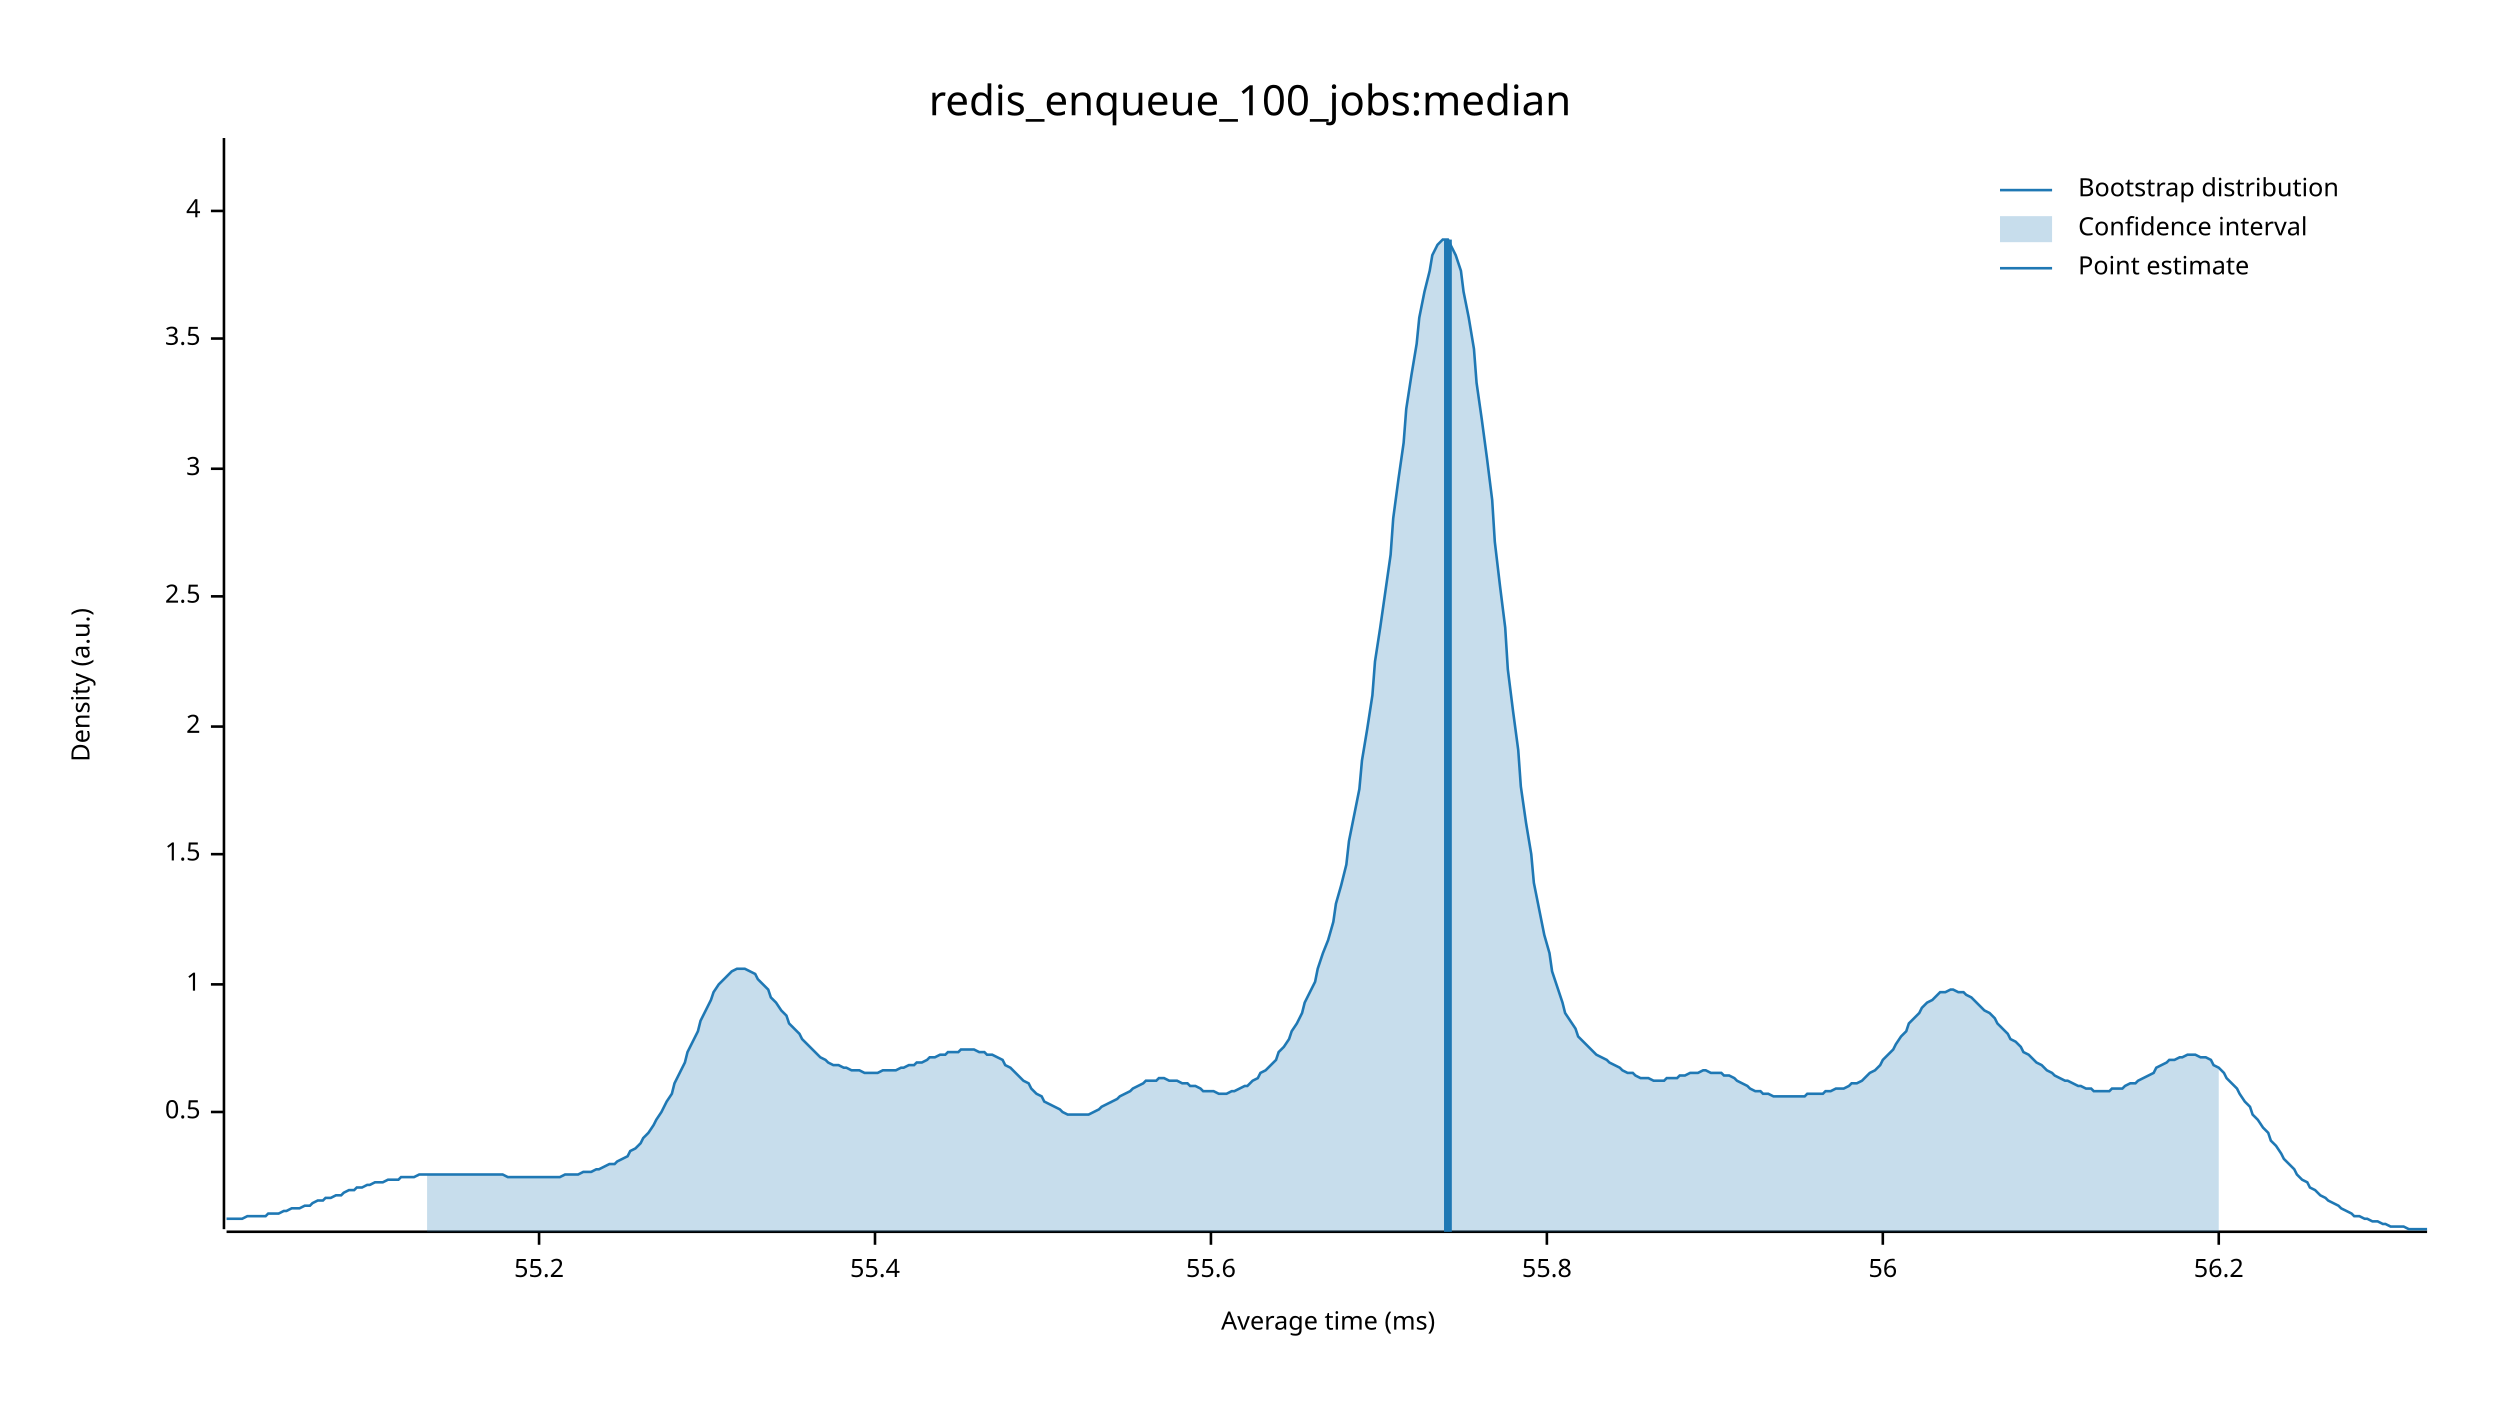
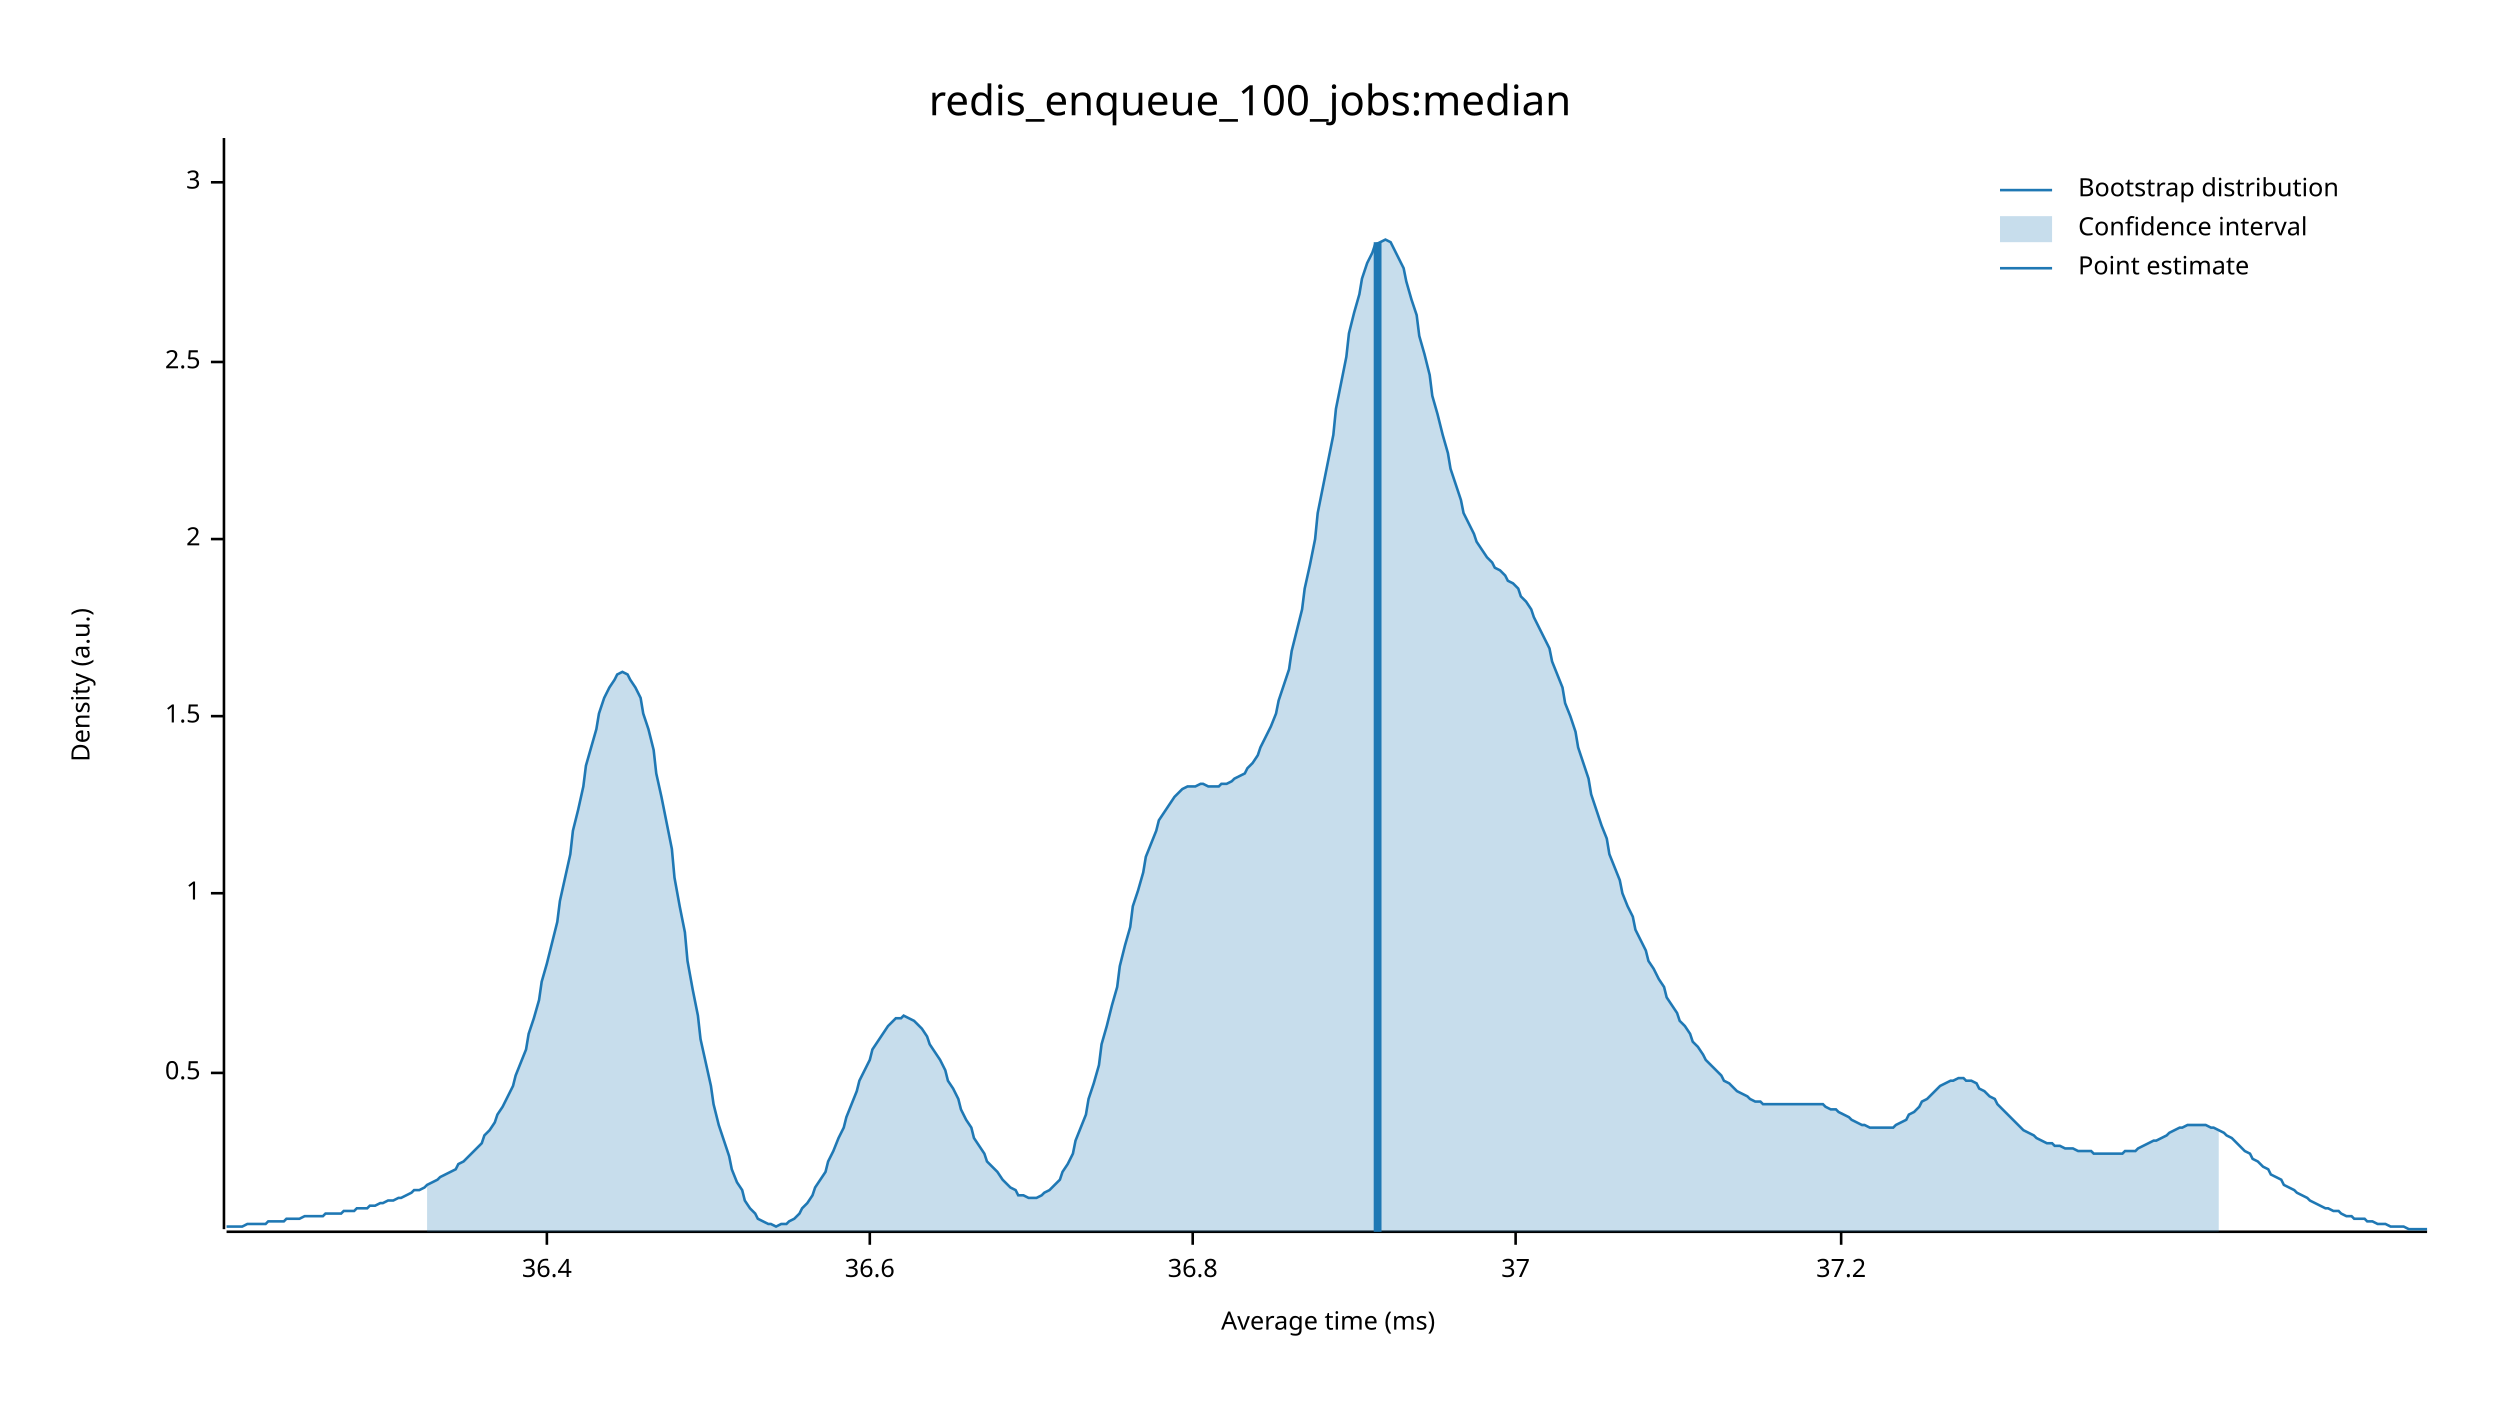
<svg xmlns="http://www.w3.org/2000/svg" width="960" height="540" viewBox="0 0 960 540">
  <text x="480" y="32" dy="0.76em" text-anchor="middle" font-family="sans-serif" font-size="16.129" opacity="1" fill="#000000">
redis_enqueue_100_jobs:median
</text>
  <text x="27" y="263" dy="0.76em" text-anchor="middle" font-family="sans-serif" font-size="9.677" opacity="1" fill="#000000" transform="rotate(270, 27, 263)">
Density (a.u.)
</text>
  <text x="510" y="513" dy="-0.5ex" text-anchor="middle" font-family="sans-serif" font-size="9.677" opacity="1" fill="#000000">
Average time (ms)
</text>
  <polyline fill="none" opacity="1" stroke="#000000" stroke-width="1" points="86,53 86,472 " />
-   <text x="77" y="427" dy="0.5ex" text-anchor="end" font-family="sans-serif" font-size="9.677" opacity="1" fill="#000000">
+   <text x="77" y="412" dy="0.5ex" text-anchor="end" font-family="sans-serif" font-size="9.677" opacity="1" fill="#000000">
0.5
</text>
-   <polyline fill="none" opacity="1" stroke="#000000" stroke-width="1" points="81,427 86,427 " />
-   <text x="77" y="378" dy="0.5ex" text-anchor="end" font-family="sans-serif" font-size="9.677" opacity="1" fill="#000000">
+   <polyline fill="none" opacity="1" stroke="#000000" stroke-width="1" points="81,412 86,412 " />
+   <text x="77" y="343" dy="0.5ex" text-anchor="end" font-family="sans-serif" font-size="9.677" opacity="1" fill="#000000">
1
</text>
-   <polyline fill="none" opacity="1" stroke="#000000" stroke-width="1" points="81,378 86,378 " />
-   <text x="77" y="328" dy="0.5ex" text-anchor="end" font-family="sans-serif" font-size="9.677" opacity="1" fill="#000000">
+   <polyline fill="none" opacity="1" stroke="#000000" stroke-width="1" points="81,343 86,343 " />
+   <text x="77" y="275" dy="0.5ex" text-anchor="end" font-family="sans-serif" font-size="9.677" opacity="1" fill="#000000">
1.5
</text>
-   <polyline fill="none" opacity="1" stroke="#000000" stroke-width="1" points="81,328 86,328 " />
-   <text x="77" y="279" dy="0.5ex" text-anchor="end" font-family="sans-serif" font-size="9.677" opacity="1" fill="#000000">
+   <polyline fill="none" opacity="1" stroke="#000000" stroke-width="1" points="81,275 86,275 " />
+   <text x="77" y="207" dy="0.5ex" text-anchor="end" font-family="sans-serif" font-size="9.677" opacity="1" fill="#000000">
2
</text>
-   <polyline fill="none" opacity="1" stroke="#000000" stroke-width="1" points="81,279 86,279 " />
-   <text x="77" y="229" dy="0.5ex" text-anchor="end" font-family="sans-serif" font-size="9.677" opacity="1" fill="#000000">
+   <polyline fill="none" opacity="1" stroke="#000000" stroke-width="1" points="81,207 86,207 " />
+   <text x="77" y="139" dy="0.5ex" text-anchor="end" font-family="sans-serif" font-size="9.677" opacity="1" fill="#000000">
2.5
</text>
-   <polyline fill="none" opacity="1" stroke="#000000" stroke-width="1" points="81,229 86,229 " />
-   <text x="77" y="180" dy="0.5ex" text-anchor="end" font-family="sans-serif" font-size="9.677" opacity="1" fill="#000000">
+   <polyline fill="none" opacity="1" stroke="#000000" stroke-width="1" points="81,139 86,139 " />
+   <text x="77" y="70" dy="0.5ex" text-anchor="end" font-family="sans-serif" font-size="9.677" opacity="1" fill="#000000">
3
</text>
-   <polyline fill="none" opacity="1" stroke="#000000" stroke-width="1" points="81,180 86,180 " />
-   <text x="77" y="130" dy="0.5ex" text-anchor="end" font-family="sans-serif" font-size="9.677" opacity="1" fill="#000000">
- 3.5
+   <polyline fill="none" opacity="1" stroke="#000000" stroke-width="1" points="81,70 86,70 " />
+   <polyline fill="none" opacity="1" stroke="#000000" stroke-width="1" points="87,473 932,473 " />
+   <text x="210" y="483" dy="0.76em" text-anchor="middle" font-family="sans-serif" font-size="9.677" opacity="1" fill="#000000">
+ 36.4
</text>
-   <polyline fill="none" opacity="1" stroke="#000000" stroke-width="1" points="81,130 86,130 " />
-   <text x="77" y="81" dy="0.5ex" text-anchor="end" font-family="sans-serif" font-size="9.677" opacity="1" fill="#000000">
- 4
+   <polyline fill="none" opacity="1" stroke="#000000" stroke-width="1" points="210,473 210,478 " />
+   <text x="334" y="483" dy="0.76em" text-anchor="middle" font-family="sans-serif" font-size="9.677" opacity="1" fill="#000000">
+ 36.6
</text>
-   <polyline fill="none" opacity="1" stroke="#000000" stroke-width="1" points="81,81 86,81 " />
-   <polyline fill="none" opacity="1" stroke="#000000" stroke-width="1" points="87,473 932,473 " />
-   <text x="207" y="483" dy="0.76em" text-anchor="middle" font-family="sans-serif" font-size="9.677" opacity="1" fill="#000000">
- 55.2
+   <polyline fill="none" opacity="1" stroke="#000000" stroke-width="1" points="334,473 334,478 " />
+   <text x="458" y="483" dy="0.76em" text-anchor="middle" font-family="sans-serif" font-size="9.677" opacity="1" fill="#000000">
+ 36.8
</text>
-   <polyline fill="none" opacity="1" stroke="#000000" stroke-width="1" points="207,473 207,478 " />
-   <text x="336" y="483" dy="0.76em" text-anchor="middle" font-family="sans-serif" font-size="9.677" opacity="1" fill="#000000">
- 55.4
+   <polyline fill="none" opacity="1" stroke="#000000" stroke-width="1" points="458,473 458,478 " />
+   <text x="582" y="483" dy="0.76em" text-anchor="middle" font-family="sans-serif" font-size="9.677" opacity="1" fill="#000000">
+ 37
</text>
-   <polyline fill="none" opacity="1" stroke="#000000" stroke-width="1" points="336,473 336,478 " />
-   <text x="465" y="483" dy="0.76em" text-anchor="middle" font-family="sans-serif" font-size="9.677" opacity="1" fill="#000000">
- 55.6
+   <polyline fill="none" opacity="1" stroke="#000000" stroke-width="1" points="582,473 582,478 " />
+   <text x="707" y="483" dy="0.76em" text-anchor="middle" font-family="sans-serif" font-size="9.677" opacity="1" fill="#000000">
+ 37.2
</text>
-   <polyline fill="none" opacity="1" stroke="#000000" stroke-width="1" points="465,473 465,478 " />
-   <text x="594" y="483" dy="0.76em" text-anchor="middle" font-family="sans-serif" font-size="9.677" opacity="1" fill="#000000">
- 55.8
- </text>
-   <polyline fill="none" opacity="1" stroke="#000000" stroke-width="1" points="594,473 594,478 " />
-   <text x="723" y="483" dy="0.76em" text-anchor="middle" font-family="sans-serif" font-size="9.677" opacity="1" fill="#000000">
- 56
- </text>
-   <polyline fill="none" opacity="1" stroke="#000000" stroke-width="1" points="723,473 723,478 " />
-   <text x="852" y="483" dy="0.76em" text-anchor="middle" font-family="sans-serif" font-size="9.677" opacity="1" fill="#000000">
- 56.2
- </text>
-   <polyline fill="none" opacity="1" stroke="#000000" stroke-width="1" points="852,473 852,478 " />
-   <polyline fill="none" opacity="1" stroke="#1F78B4" stroke-width="1" points="87,468 88,468 90,468 92,468 93,468 95,467 97,467 98,467 100,467 102,467 103,466 105,466 107,466 109,465 110,465 112,464 114,464 115,464 117,463 119,463 120,462 122,461 124,461 125,460 127,460 129,459 131,459 132,458 134,457 136,457 137,456 139,456 141,455 142,455 144,454 146,454 147,454 149,453 151,453 153,453 154,452 156,452 158,452 159,452 161,451 163,451 164,451 166,451 168,451 169,451 171,451 173,451 175,451 176,451 178,451 180,451 181,451 183,451 185,451 186,451 188,451 190,451 191,451 193,451 195,452 197,452 198,452 200,452 202,452 203,452 205,452 207,452 208,452 210,452 212,452 214,452 215,452 217,451 219,451 220,451 222,451 224,450 225,450 227,450 229,449 230,449 232,448 234,447 236,447 237,446 239,445 241,444 242,442 244,441 246,439 247,437 249,435 251,432 252,430 254,427 256,423 258,420 259,416 261,412 263,408 264,404 266,400 268,396 269,392 271,388 273,384 274,381 276,378 278,376 280,374 281,373 283,372 285,372 286,372 288,373 290,374 291,376 293,378 295,380 296,383 298,385 300,388 302,390 303,393 305,395 307,397 308,399 310,401 312,403 313,404 315,406 317,407 318,408 320,409 322,409 324,410 325,410 327,411 329,411 330,411 332,412 334,412 335,412 337,412 339,411 341,411 342,411 344,411 346,410 347,410 349,409 351,409 352,408 354,408 356,407 357,406 359,406 361,405 363,405 364,404 366,404 368,404 369,403 371,403 373,403 374,403 376,404 378,404 379,405 381,405 383,406 385,407 386,409 388,410 390,412 391,413 393,415 395,416 396,418 398,420 400,421 401,423 403,424 405,425 407,426 408,427 410,428 412,428 413,428 415,428 417,428 418,428 420,427 422,426 423,425 425,424 427,423 429,422 430,421 432,420 434,419 435,418 437,417 439,416 440,415 442,415 444,415 445,414 447,414 449,415 451,415 452,415 454,416 456,416 457,417 459,417 461,418 462,419 464,419 466,419 468,420 469,420 471,420 473,419 474,419 476,418 478,417 479,417 481,415 483,414 484,412 486,411 488,409 490,407 491,404 493,402 495,399 496,396 498,393 500,389 501,385 503,381 505,377 506,372 508,366 510,361 512,354 513,347 515,340 517,332 518,323 520,313 522,303 523,292 525,280 527,267 528,254 530,241 532,227 534,213 535,199 537,184 539,170 540,157 542,144 544,132 545,122 547,112 549,104 550,98 552,94 554,92 556,92 557,94 559,98 561,104 562,112 564,122 566,134 567,147 569,161 571,176 573,192 574,208 576,225 578,241 579,257 581,273 583,288 584,302 586,316 588,328 589,339 591,349 593,359 595,366 596,373 598,379 600,385 601,389 603,392 605,395 606,398 608,400 610,402 611,403 613,405 615,406 617,407 618,408 620,409 622,410 623,411 625,412 627,412 628,413 630,414 632,414 633,414 635,415 637,415 639,415 640,414 642,414 644,414 645,413 647,413 649,412 650,412 652,412 654,411 655,411 657,412 659,412 661,412 662,413 664,413 666,414 667,415 669,416 671,417 672,418 674,419 676,419 677,420 679,420 681,421 683,421 684,421 686,421 688,421 689,421 691,421 693,421 694,420 696,420 698,420 700,420 701,419 703,419 705,418 706,418 708,418 710,417 711,416 713,416 715,415 716,414 718,412 720,411 722,409 723,407 725,405 727,403 728,401 730,398 732,396 733,393 735,391 737,389 738,387 740,385 742,384 744,382 745,381 747,381 749,380 750,380 752,381 754,381 755,382 757,383 759,385 760,386 762,388 764,389 766,391 767,393 769,395 771,397 772,399 774,400 776,402 777,404 779,405 781,407 782,408 784,409 786,411 788,412 789,413 791,414 793,415 794,415 796,416 798,417 799,417 801,418 803,418 804,419 806,419 808,419 810,419 811,418 813,418 815,418 816,417 818,416 820,416 821,415 823,414 825,413 827,412 828,410 830,409 832,408 833,407 835,407 837,406 838,406 840,405 842,405 843,405 845,406 847,406 849,407 850,409 852,410 854,412 855,414 857,416 859,418 860,420 862,423 864,425 865,428 867,430 869,433 871,435 872,438 874,440 876,443 877,445 879,447 881,449 882,451 884,453 886,454 887,456 889,457 891,459 893,460 894,461 896,462 898,463 899,464 901,465 903,466 904,467 906,467 908,468 909,468 911,469 913,469 915,470 916,470 918,471 920,471 921,471 923,471 925,472 926,472 928,472 930,472 932,472 " />
-   <polygon opacity="0.25" fill="#1F78B4" points="164,451 166,451 168,451 169,451 171,451 173,451 175,451 176,451 178,451 180,451 181,451 183,451 185,451 186,451 188,451 190,451 191,451 193,451 195,452 197,452 198,452 200,452 202,452 203,452 205,452 207,452 208,452 210,452 212,452 214,452 215,452 217,451 219,451 220,451 222,451 224,450 225,450 227,450 229,449 230,449 232,448 234,447 236,447 237,446 239,445 241,444 242,442 244,441 246,439 247,437 249,435 251,432 252,430 254,427 256,423 258,420 259,416 261,412 263,408 264,404 266,400 268,396 269,392 271,388 273,384 274,381 276,378 278,376 280,374 281,373 283,372 285,372 286,372 288,373 290,374 291,376 293,378 295,380 296,383 298,385 300,388 302,390 303,393 305,395 307,397 308,399 310,401 312,403 313,404 315,406 317,407 318,408 320,409 322,409 324,410 325,410 327,411 329,411 330,411 332,412 334,412 335,412 337,412 339,411 341,411 342,411 344,411 346,410 347,410 349,409 351,409 352,408 354,408 356,407 357,406 359,406 361,405 363,405 364,404 366,404 368,404 369,403 371,403 373,403 374,403 376,404 378,404 379,405 381,405 383,406 385,407 386,409 388,410 390,412 391,413 393,415 395,416 396,418 398,420 400,421 401,423 403,424 405,425 407,426 408,427 410,428 412,428 413,428 415,428 417,428 418,428 420,427 422,426 423,425 425,424 427,423 429,422 430,421 432,420 434,419 435,418 437,417 439,416 440,415 442,415 444,415 445,414 447,414 449,415 451,415 452,415 454,416 456,416 457,417 459,417 461,418 462,419 464,419 466,419 468,420 469,420 471,420 473,419 474,419 476,418 478,417 479,417 481,415 483,414 484,412 486,411 488,409 490,407 491,404 493,402 495,399 496,396 498,393 500,389 501,385 503,381 505,377 506,372 508,366 510,361 512,354 513,347 515,340 517,332 518,323 520,313 522,303 523,292 525,280 527,267 528,254 530,241 532,227 534,213 535,199 537,184 539,170 540,157 542,144 544,132 545,122 547,112 549,104 550,98 552,94 554,92 556,92 557,94 559,98 561,104 562,112 564,122 566,134 567,147 569,161 571,176 573,192 574,208 576,225 578,241 579,257 581,273 583,288 584,302 586,316 588,328 589,339 591,349 593,359 595,366 596,373 598,379 600,385 601,389 603,392 605,395 606,398 608,400 610,402 611,403 613,405 615,406 617,407 618,408 620,409 622,410 623,411 625,412 627,412 628,413 630,414 632,414 633,414 635,415 637,415 639,415 640,414 642,414 644,414 645,413 647,413 649,412 650,412 652,412 654,411 655,411 657,412 659,412 661,412 662,413 664,413 666,414 667,415 669,416 671,417 672,418 674,419 676,419 677,420 679,420 681,421 683,421 684,421 686,421 688,421 689,421 691,421 693,421 694,420 696,420 698,420 700,420 701,419 703,419 705,418 706,418 708,418 710,417 711,416 713,416 715,415 716,414 718,412 720,411 722,409 723,407 725,405 727,403 728,401 730,398 732,396 733,393 735,391 737,389 738,387 740,385 742,384 744,382 745,381 747,381 749,380 750,380 752,381 754,381 755,382 757,383 759,385 760,386 762,388 764,389 766,391 767,393 769,395 771,397 772,399 774,400 776,402 777,404 779,405 781,407 782,408 784,409 786,411 788,412 789,413 791,414 793,415 794,415 796,416 798,417 799,417 801,418 803,418 804,419 806,419 808,419 810,419 811,418 813,418 815,418 816,417 818,416 820,416 821,415 823,414 825,413 827,412 828,410 830,409 832,408 833,407 835,407 837,406 838,406 840,405 842,405 843,405 845,406 847,406 849,407 850,409 852,410 852,473 164,473 " />
-   <polyline fill="none" opacity="1" stroke="#1F78B4" stroke-width="3" points="556,473 556,92 " />
+   <polyline fill="none" opacity="1" stroke="#000000" stroke-width="1" points="707,473 707,478 " />
+   <polyline fill="none" opacity="1" stroke="#1F78B4" stroke-width="1" points="87,471 88,471 90,471 92,471 93,471 95,470 97,470 98,470 100,470 102,470 103,469 105,469 107,469 109,469 110,468 112,468 114,468 115,468 117,467 119,467 120,467 122,467 124,467 125,466 127,466 129,466 131,466 132,465 134,465 136,465 137,464 139,464 141,464 142,463 144,463 146,462 147,462 149,461 151,461 153,460 154,460 156,459 158,458 159,457 161,457 163,456 164,455 166,454 168,453 169,452 171,451 173,450 175,449 176,447 178,446 180,444 181,443 183,441 185,439 186,436 188,434 190,431 191,428 193,425 195,421 197,417 198,413 200,408 202,403 203,397 205,391 207,384 208,377 210,370 212,362 214,354 215,346 217,337 219,328 220,319 222,311 224,302 225,294 227,287 229,280 230,274 232,268 234,264 236,261 237,259 239,258 241,259 242,261 244,264 246,268 247,274 249,280 251,288 252,297 254,306 256,316 258,326 259,337 261,348 263,358 264,369 266,380 268,390 269,399 271,408 273,417 274,424 276,432 278,438 280,444 281,449 283,454 285,457 286,461 288,464 290,466 291,468 293,469 295,470 296,470 298,471 300,470 302,470 303,469 305,468 307,466 308,464 310,462 312,459 313,456 315,453 317,450 318,446 320,442 322,437 324,433 325,429 327,424 329,419 330,415 332,411 334,407 335,403 337,400 339,397 341,394 342,393 344,391 346,391 347,390 349,391 351,392 352,393 354,395 356,398 357,401 359,404 361,407 363,411 364,415 366,418 368,422 369,426 371,430 373,433 374,437 376,440 378,443 379,446 381,448 383,450 385,453 386,454 388,456 390,457 391,459 393,459 395,460 396,460 398,460 400,459 401,458 403,457 405,455 407,453 408,450 410,447 412,443 413,438 415,433 417,428 418,422 420,416 422,409 423,401 425,394 427,386 429,379 430,371 432,363 434,356 435,348 437,342 439,335 440,329 442,324 444,319 445,315 447,312 449,309 451,306 452,305 454,303 456,302 457,302 459,302 461,301 462,301 464,302 466,302 468,302 469,301 471,301 473,300 474,299 476,298 478,297 479,295 481,293 483,290 484,287 486,283 488,279 490,274 491,269 493,263 495,257 496,250 498,242 500,234 501,226 503,217 505,207 506,197 508,187 510,177 512,167 513,157 515,147 517,137 518,128 520,120 522,113 523,107 525,101 527,97 528,94 530,93 532,92 534,93 535,95 537,99 539,103 540,108 542,115 544,121 545,129 547,136 549,144 550,152 552,159 554,167 556,174 557,180 559,186 561,192 562,197 564,201 566,205 567,208 569,211 571,214 573,216 574,218 576,219 578,221 579,223 581,224 583,226 584,229 586,231 588,234 589,237 591,241 593,245 595,249 596,254 598,259 600,264 601,270 603,275 605,281 606,287 608,293 610,299 611,305 613,311 615,317 617,322 618,328 620,333 622,338 623,343 625,348 627,352 628,357 630,361 632,365 633,369 635,372 637,376 639,379 640,383 642,386 644,389 645,392 647,394 649,397 650,400 652,402 654,405 655,407 657,409 659,411 661,413 662,415 664,416 666,418 667,419 669,420 671,421 672,422 674,423 676,423 677,424 679,424 681,424 683,424 684,424 686,424 688,424 689,424 691,424 693,424 694,424 696,424 698,424 700,424 701,425 703,426 705,426 706,427 708,428 710,429 711,430 713,431 715,432 716,432 718,433 720,433 722,433 723,433 725,433 727,433 728,432 730,431 732,430 733,428 735,427 737,425 738,423 740,422 742,420 744,418 745,417 747,416 749,415 750,415 752,414 754,414 755,415 757,415 759,416 760,418 762,419 764,421 766,422 767,424 769,426 771,428 772,429 774,431 776,433 777,434 779,435 781,436 782,437 784,438 786,439 788,439 789,440 791,440 793,441 794,441 796,441 798,442 799,442 801,442 803,442 804,443 806,443 808,443 810,443 811,443 813,443 815,443 816,442 818,442 820,442 821,441 823,440 825,439 827,438 828,438 830,437 832,436 833,435 835,434 837,433 838,433 840,432 842,432 843,432 845,432 847,432 849,433 850,433 852,434 854,435 855,436 857,437 859,439 860,440 862,442 864,443 865,445 867,446 869,448 871,449 872,451 874,452 876,453 877,455 879,456 881,457 882,458 884,459 886,460 887,461 889,462 891,463 893,464 894,464 896,465 898,465 899,466 901,467 903,467 904,468 906,468 908,468 909,469 911,469 913,470 915,470 916,470 918,471 920,471 921,471 923,471 925,472 926,472 928,472 930,472 932,472 " />
+   <polygon opacity="0.25" fill="#1F78B4" points="164,455 166,454 168,453 169,452 171,451 173,450 175,449 176,447 178,446 180,444 181,443 183,441 185,439 186,436 188,434 190,431 191,428 193,425 195,421 197,417 198,413 200,408 202,403 203,397 205,391 207,384 208,377 210,370 212,362 214,354 215,346 217,337 219,328 220,319 222,311 224,302 225,294 227,287 229,280 230,274 232,268 234,264 236,261 237,259 239,258 241,259 242,261 244,264 246,268 247,274 249,280 251,288 252,297 254,306 256,316 258,326 259,337 261,348 263,358 264,369 266,380 268,390 269,399 271,408 273,417 274,424 276,432 278,438 280,444 281,449 283,454 285,457 286,461 288,464 290,466 291,468 293,469 295,470 296,470 298,471 300,470 302,470 303,469 305,468 307,466 308,464 310,462 312,459 313,456 315,453 317,450 318,446 320,442 322,437 324,433 325,429 327,424 329,419 330,415 332,411 334,407 335,403 337,400 339,397 341,394 342,393 344,391 346,391 347,390 349,391 351,392 352,393 354,395 356,398 357,401 359,404 361,407 363,411 364,415 366,418 368,422 369,426 371,430 373,433 374,437 376,440 378,443 379,446 381,448 383,450 385,453 386,454 388,456 390,457 391,459 393,459 395,460 396,460 398,460 400,459 401,458 403,457 405,455 407,453 408,450 410,447 412,443 413,438 415,433 417,428 418,422 420,416 422,409 423,401 425,394 427,386 429,379 430,371 432,363 434,356 435,348 437,342 439,335 440,329 442,324 444,319 445,315 447,312 449,309 451,306 452,305 454,303 456,302 457,302 459,302 461,301 462,301 464,302 466,302 468,302 469,301 471,301 473,300 474,299 476,298 478,297 479,295 481,293 483,290 484,287 486,283 488,279 490,274 491,269 493,263 495,257 496,250 498,242 500,234 501,226 503,217 505,207 506,197 508,187 510,177 512,167 513,157 515,147 517,137 518,128 520,120 522,113 523,107 525,101 527,97 528,94 530,93 532,92 534,93 535,95 537,99 539,103 540,108 542,115 544,121 545,129 547,136 549,144 550,152 552,159 554,167 556,174 557,180 559,186 561,192 562,197 564,201 566,205 567,208 569,211 571,214 573,216 574,218 576,219 578,221 579,223 581,224 583,226 584,229 586,231 588,234 589,237 591,241 593,245 595,249 596,254 598,259 600,264 601,270 603,275 605,281 606,287 608,293 610,299 611,305 613,311 615,317 617,322 618,328 620,333 622,338 623,343 625,348 627,352 628,357 630,361 632,365 633,369 635,372 637,376 639,379 640,383 642,386 644,389 645,392 647,394 649,397 650,400 652,402 654,405 655,407 657,409 659,411 661,413 662,415 664,416 666,418 667,419 669,420 671,421 672,422 674,423 676,423 677,424 679,424 681,424 683,424 684,424 686,424 688,424 689,424 691,424 693,424 694,424 696,424 698,424 700,424 701,425 703,426 705,426 706,427 708,428 710,429 711,430 713,431 715,432 716,432 718,433 720,433 722,433 723,433 725,433 727,433 728,432 730,431 732,430 733,428 735,427 737,425 738,423 740,422 742,420 744,418 745,417 747,416 749,415 750,415 752,414 754,414 755,415 757,415 759,416 760,418 762,419 764,421 766,422 767,424 769,426 771,428 772,429 774,431 776,433 777,434 779,435 781,436 782,437 784,438 786,439 788,439 789,440 791,440 793,441 794,441 796,441 798,442 799,442 801,442 803,442 804,443 806,443 808,443 810,443 811,443 813,443 815,443 816,442 818,442 820,442 821,441 823,440 825,439 827,438 828,438 830,437 832,436 833,435 835,434 837,433 838,433 840,432 842,432 843,432 845,432 847,432 849,433 850,433 852,434 852,473 164,473 " />
+   <polyline fill="none" opacity="1" stroke="#1F78B4" stroke-width="3" points="529,473 529,93 " />
  <text x="798" y="68" dy="0.76em" text-anchor="start" font-family="sans-serif" font-size="9.677" opacity="1" fill="#000000">
Bootstrap distribution
</text>
  <text x="798" y="83" dy="0.76em" text-anchor="start" font-family="sans-serif" font-size="9.677" opacity="1" fill="#000000">
Confidence interval
</text>
  <text x="798" y="98" dy="0.76em" text-anchor="start" font-family="sans-serif" font-size="9.677" opacity="1" fill="#000000">
Point estimate
</text>
  <polyline fill="none" opacity="1" stroke="#1F78B4" stroke-width="1" points="768,73 788,73 " />
  <rect x="768" y="83" width="20" height="10" opacity="0.25" fill="#1F78B4" stroke="none" />
  <polyline fill="none" opacity="1" stroke="#1F78B4" stroke-width="1" points="768,103 788,103 " />
</svg>
